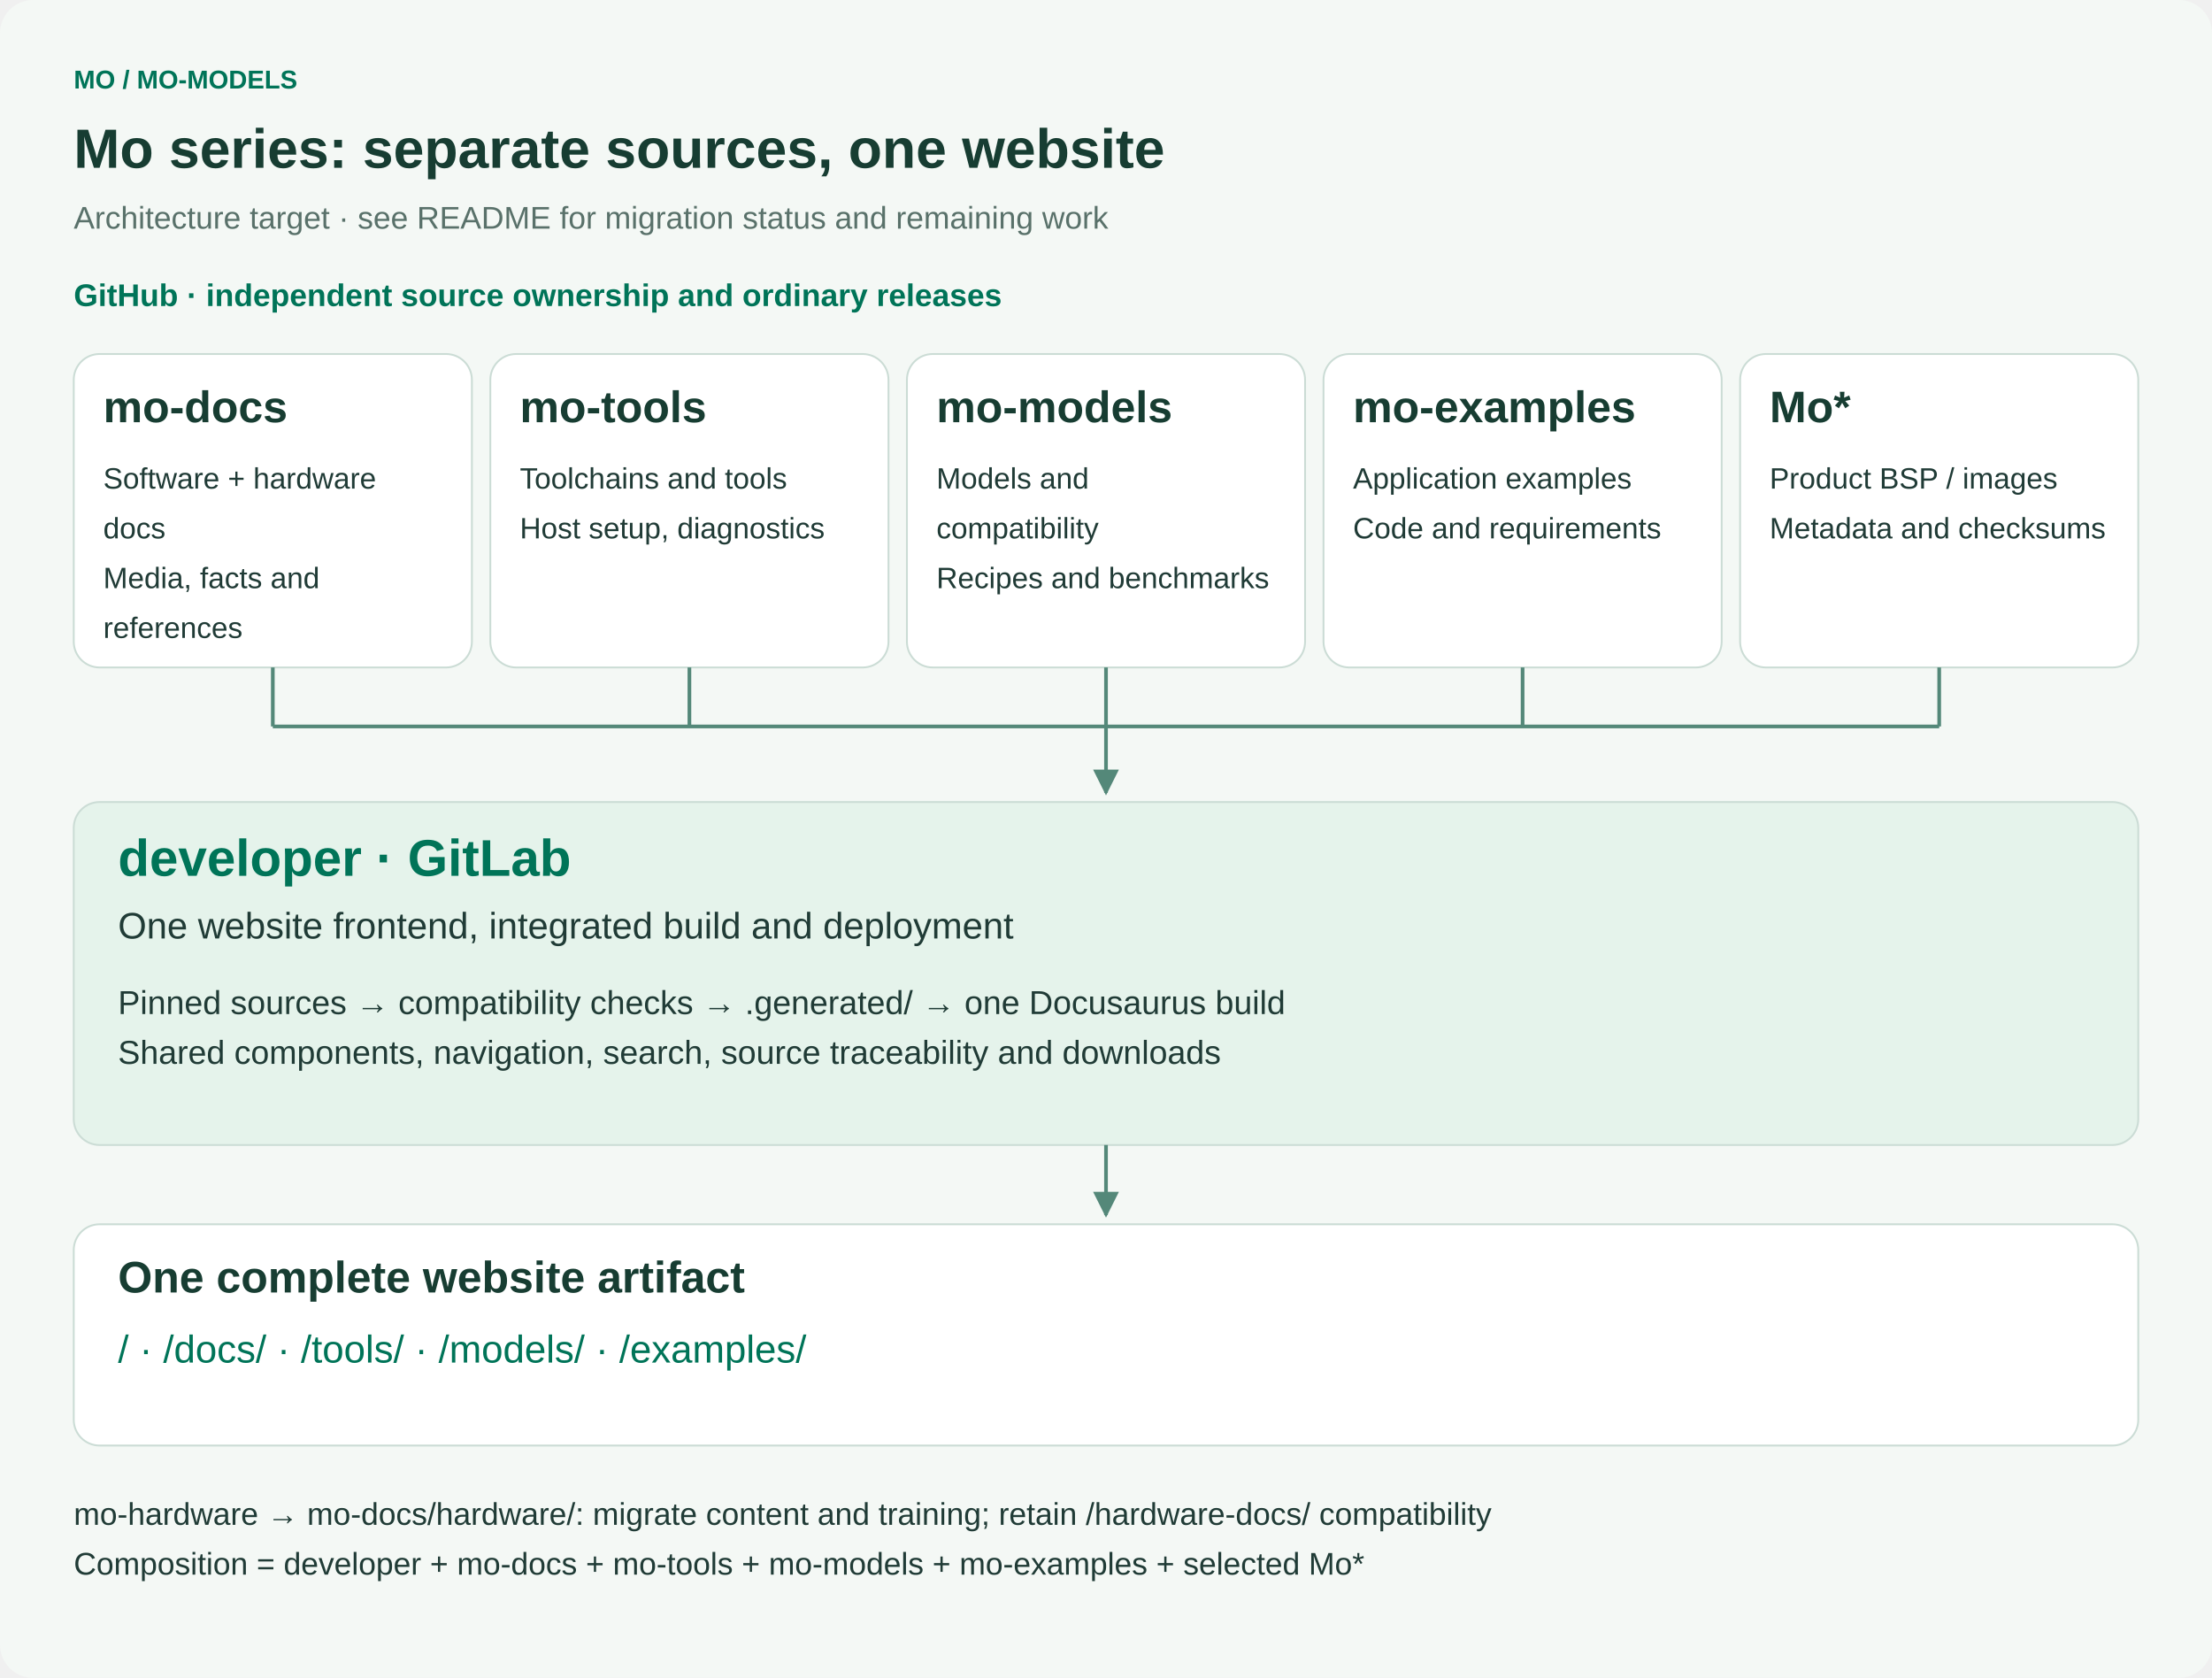
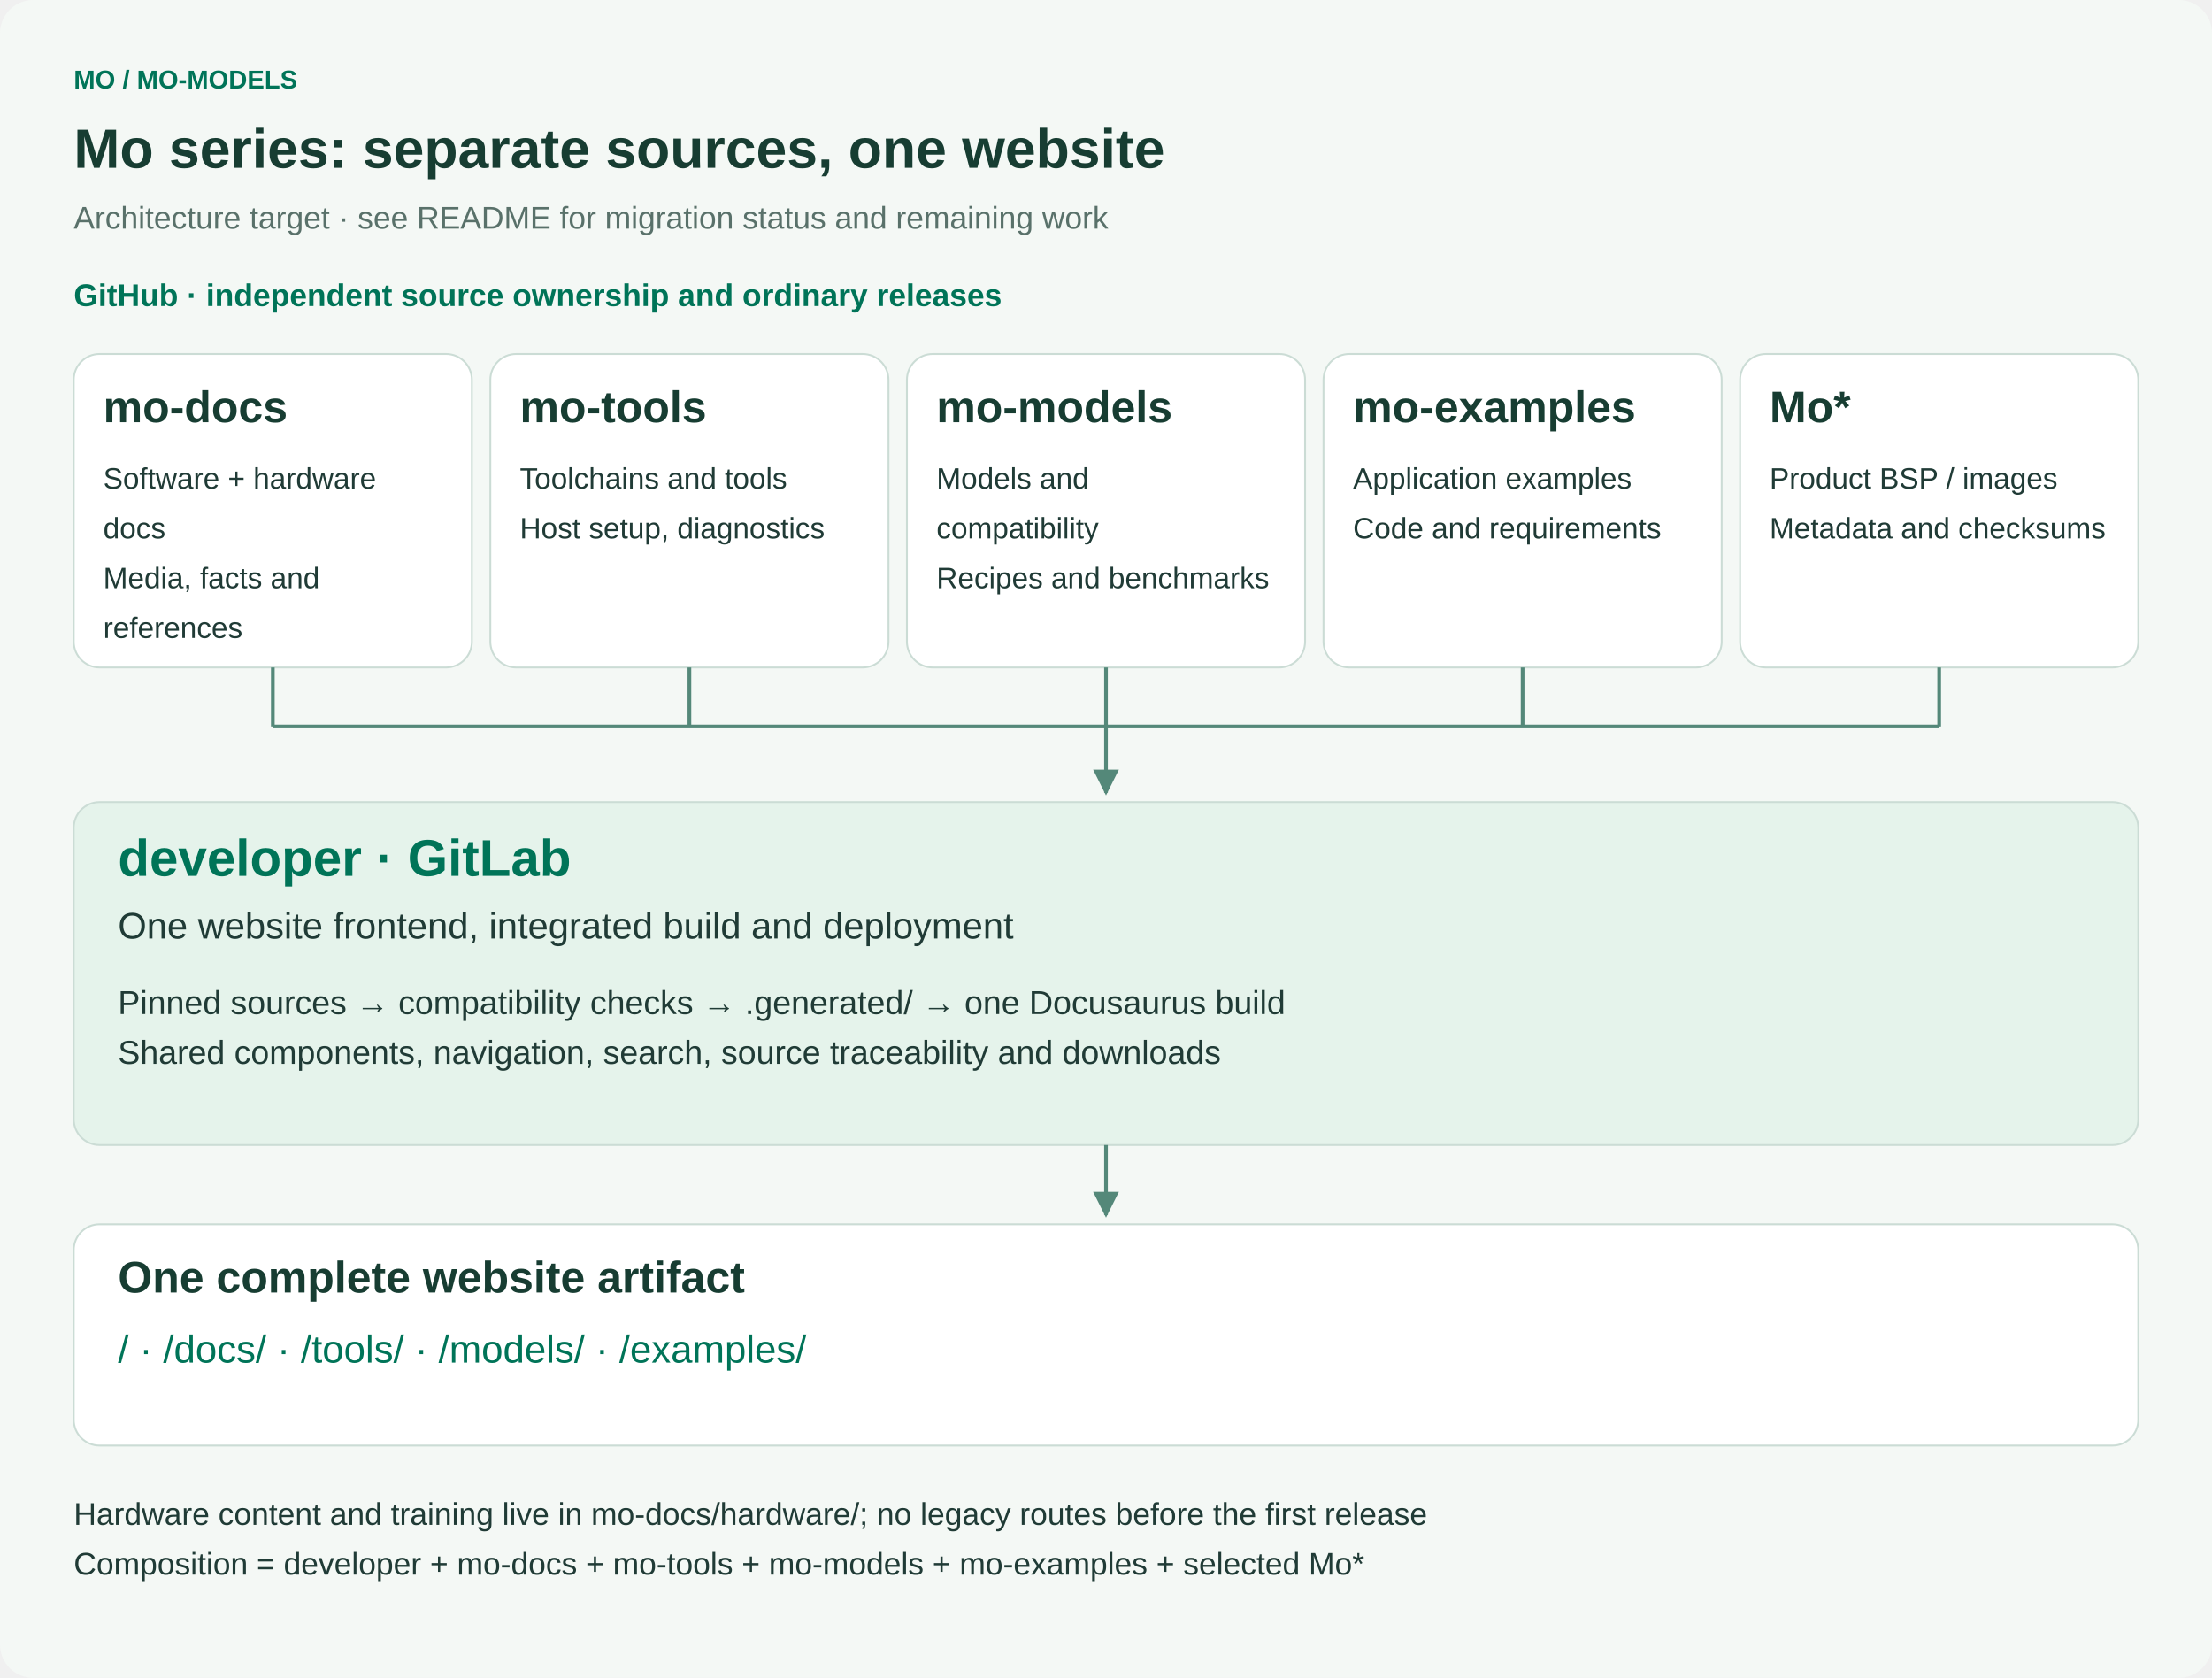
<svg xmlns="http://www.w3.org/2000/svg" viewBox="0 0 1200 910" role="img" aria-labelledby="title desc">
  <defs>
    <marker id="arrow" viewBox="0 0 10 10" refX="9" refY="5" markerWidth="7" markerHeight="7" orient="auto">
      <path d="M0 0 10 5 0 10z" fill="#548879" />
    </marker>
  </defs>
  <rect width="1200" height="910" rx="18" fill="#f4f8f5" />
  <g font-family="Arial, Noto Sans CJK SC, Microsoft YaHei, sans-serif">
    <text x="40" y="48" font-size="14" fill="#007458" font-weight="700">MO / MO-MODELS</text>
    <text x="40" y="91" font-size="30" fill="#173d32" font-weight="700">Mo series: separate sources, one website</text>
    <text x="40" y="124" font-size="17" fill="#59716a" font-weight="400">Architecture target · see README for migration status and remaining work</text>
    <text x="40" y="166" font-size="17" fill="#007458" font-weight="700">GitHub · independent source ownership and ordinary releases</text>
    <rect x="40" y="192" width="216" height="170" rx="14" fill="#fff" stroke="#cbdcd5" />
    <text x="56" y="229" font-size="24" fill="#173d32" font-weight="700">mo-docs</text>
    <text x="56" y="265" font-size="16" fill="#203b36" font-weight="400">Software + hardware</text>
    <text x="56" y="292" font-size="16" fill="#203b36" font-weight="400">docs</text>
    <text x="56" y="319" font-size="16" fill="#203b36" font-weight="400">Media, facts and</text>
    <text x="56" y="346" font-size="16" fill="#203b36" font-weight="400">references</text>
    <path d="M148 362V394" fill="none" stroke="#548879" stroke-width="2" />
    <rect x="266" y="192" width="216" height="170" rx="14" fill="#fff" stroke="#cbdcd5" />
    <text x="282" y="229" font-size="24" fill="#173d32" font-weight="700">mo-tools</text>
    <text x="282" y="265" font-size="16" fill="#203b36" font-weight="400">Toolchains and tools</text>
    <text x="282" y="292" font-size="16" fill="#203b36" font-weight="400">Host setup, diagnostics</text>
    <path d="M374 362V394" fill="none" stroke="#548879" stroke-width="2" />
    <rect x="492" y="192" width="216" height="170" rx="14" fill="#fff" stroke="#cbdcd5" />
    <text x="508" y="229" font-size="24" fill="#173d32" font-weight="700">mo-models</text>
    <text x="508" y="265" font-size="16" fill="#203b36" font-weight="400">Models and</text>
    <text x="508" y="292" font-size="16" fill="#203b36" font-weight="400">compatibility</text>
    <text x="508" y="319" font-size="16" fill="#203b36" font-weight="400">Recipes and benchmarks</text>
    <path d="M600 362V394" fill="none" stroke="#548879" stroke-width="2" />
    <rect x="718" y="192" width="216" height="170" rx="14" fill="#fff" stroke="#cbdcd5" />
    <text x="734" y="229" font-size="24" fill="#173d32" font-weight="700">mo-examples</text>
    <text x="734" y="265" font-size="16" fill="#203b36" font-weight="400">Application examples</text>
    <text x="734" y="292" font-size="16" fill="#203b36" font-weight="400">Code and requirements</text>
    <path d="M826 362V394" fill="none" stroke="#548879" stroke-width="2" />
    <rect x="944" y="192" width="216" height="170" rx="14" fill="#fff" stroke="#cbdcd5" />
    <text x="960" y="229" font-size="24" fill="#173d32" font-weight="700">Mo*</text>
    <text x="960" y="265" font-size="16" fill="#203b36" font-weight="400">Product BSP / images</text>
    <text x="960" y="292" font-size="16" fill="#203b36" font-weight="400">Metadata and checksums</text>
    <path d="M1052 362V394" fill="none" stroke="#548879" stroke-width="2" />
    <path d="M148 394H1052" fill="none" stroke="#548879" stroke-width="2" />
    <path d="M600 394V430" fill="none" stroke="#548879" stroke-width="2" marker-end="url(#arrow)" />
    <rect x="40" y="435" width="1120" height="186" rx="14" fill="#e5f3eb" stroke="#cbdcd5" />
    <text x="64" y="475" font-size="28" fill="#007458" font-weight="700">developer · GitLab</text>
    <text x="64" y="509" font-size="20" fill="#203b36" font-weight="400">One website frontend, integrated build and deployment</text>
    <text x="64" y="550" font-size="18" fill="#203b36" font-weight="400">Pinned sources → compatibility checks → .generated/ → one Docusaurus build</text>
    <text x="64" y="577" font-size="18" fill="#203b36" font-weight="400">Shared components, navigation, search, source traceability and downloads</text>
    <path d="M600 621V659" fill="none" stroke="#548879" stroke-width="2" marker-end="url(#arrow)" />
    <rect x="40" y="664" width="1120" height="120" rx="14" fill="#fff" stroke="#cbdcd5" />
    <text x="64" y="701" font-size="24" fill="#173d32" font-weight="700">One complete website artifact</text>
    <text x="64" y="739" font-size="21" fill="#007458" font-weight="400">/  ·  /docs/  ·  /tools/  ·  /models/  ·  /examples/</text>
-     <text x="40" y="827" font-size="17" fill="#203b36" font-weight="400">mo-hardware → mo-docs/hardware/: migrate content and training; retain /hardware-docs/ compatibility</text>
+     <text x="40" y="827" font-size="17" fill="#203b36" font-weight="400">Hardware content and training live in mo-docs/hardware/; no legacy routes before the first release</text>
    <text x="40" y="854" font-size="17" fill="#203b36" font-weight="400">Composition = developer + mo-docs + mo-tools + mo-models + mo-examples + selected Mo*</text>
  </g>
</svg>
